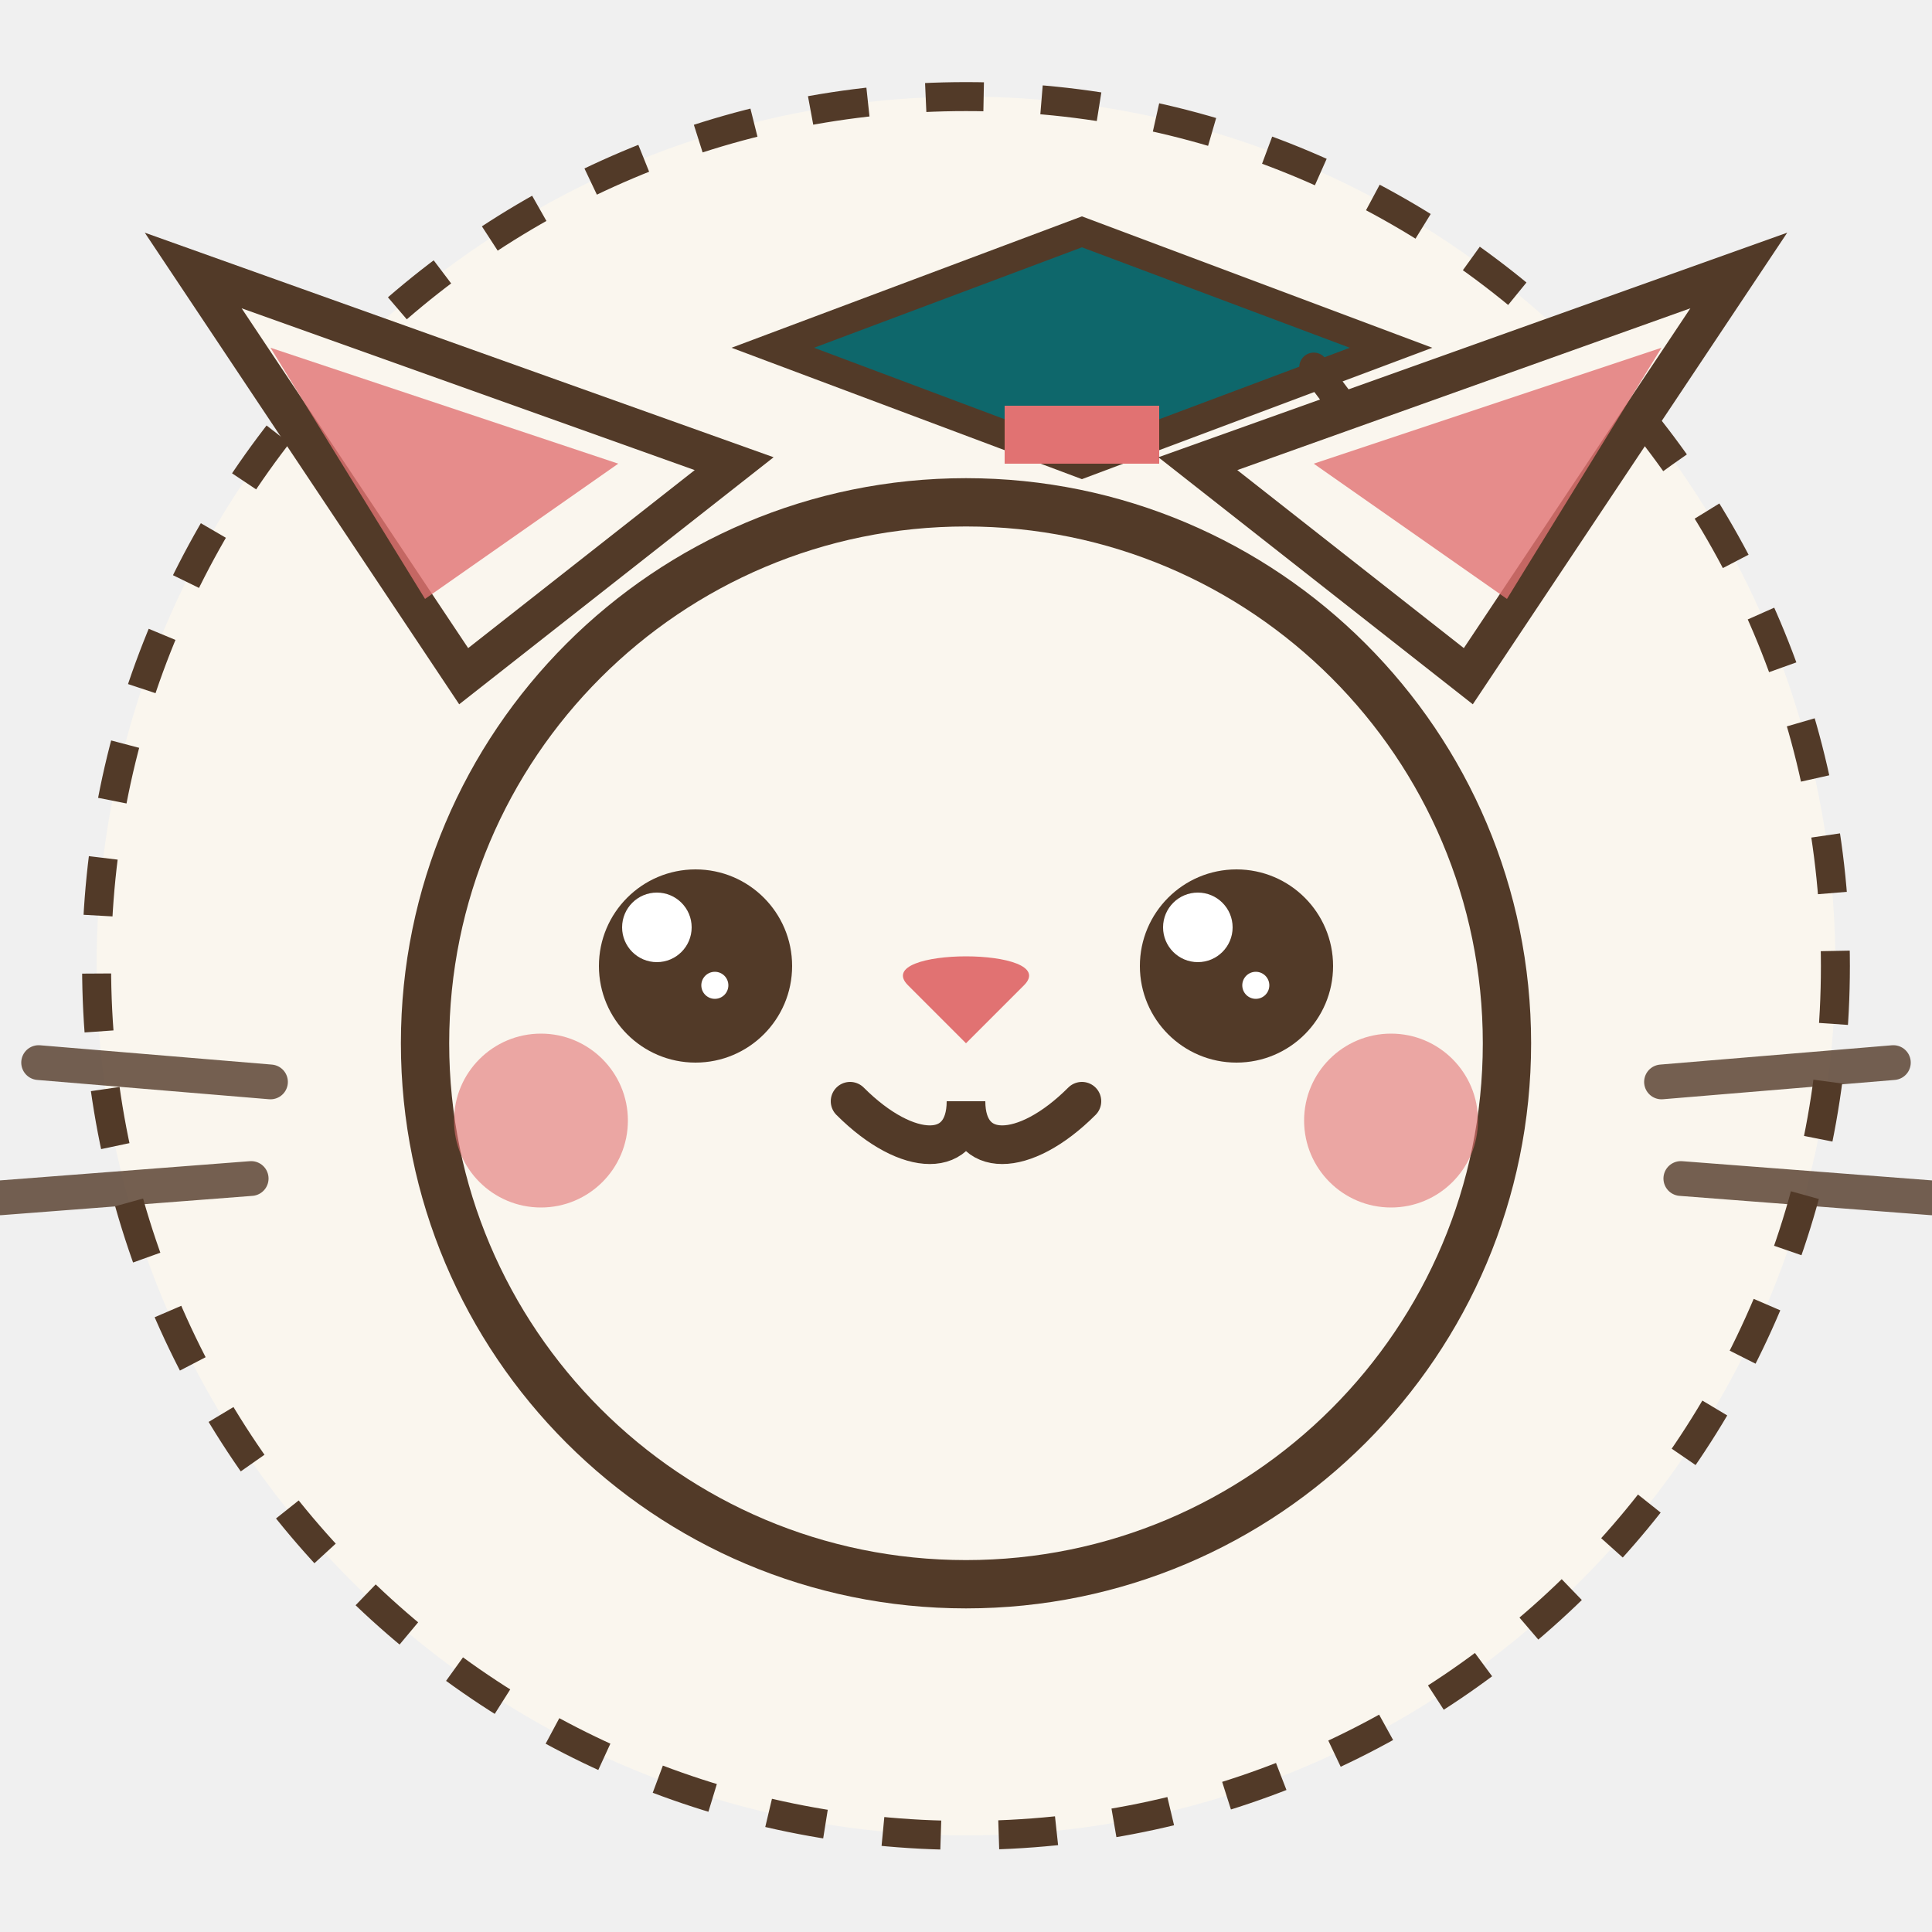
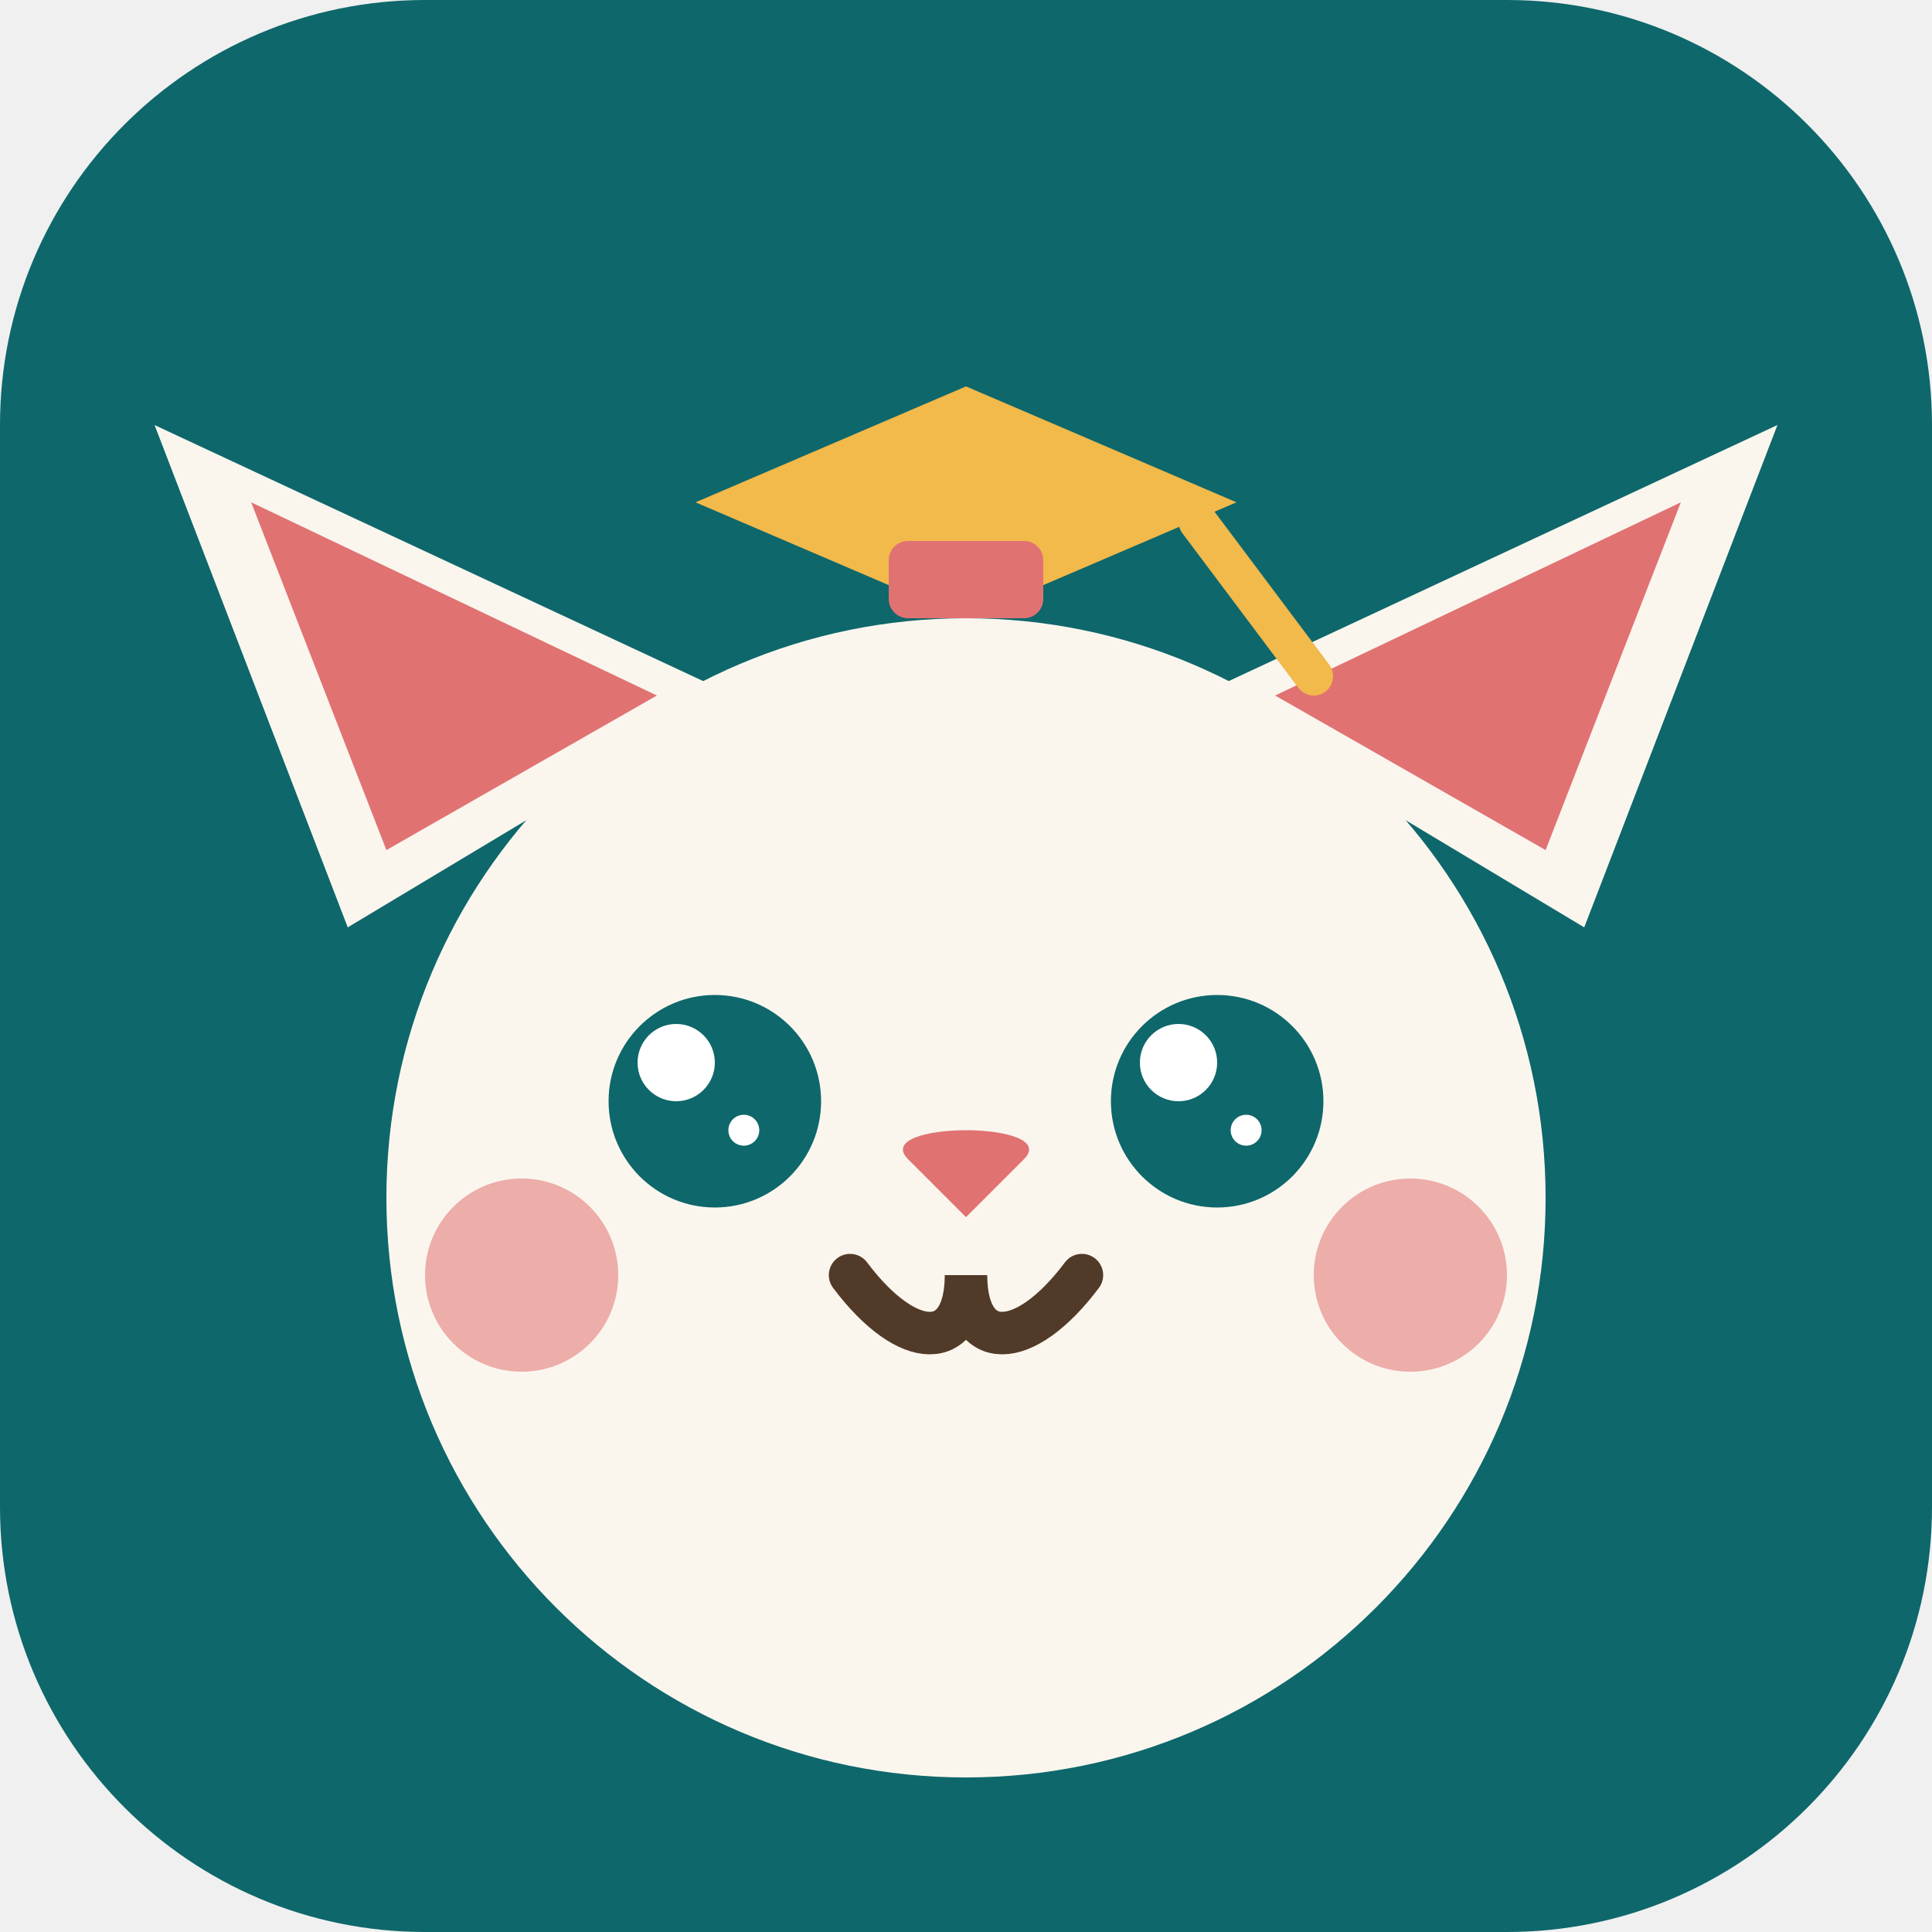
<svg xmlns="http://www.w3.org/2000/svg" viewBox="0 0 100 100" fill="none">
-   <circle cx="50" cy="50" r="45" fill="#FAF6EE" stroke="#523A28" stroke-width="1.5" stroke-dasharray="3 3" />
-   <path d="M 40 18 L 56 12 L 72 18 L 56 24 Z" fill="#0E676B" stroke="#523A28" stroke-width="1.5" />
-   <rect x="52" y="21" width="8" height="3" fill="#E17272" />
-   <path d="M 68 19 L 74 27" stroke="#523A28" stroke-width="1.5" stroke-linecap="round" />
-   <path d="M 24 35 L 10 14 L 38 24 Z" fill="#FAF6EE" stroke="#523A28" stroke-width="2" />
-   <path d="M 22 31 L 14 18 L 32 24 Z" fill="#E17272" opacity="0.8" />
-   <path d="M 76 35 L 90 14 L 62 24 Z" fill="#FAF6EE" stroke="#523A28" stroke-width="2" />
-   <path d="M 78 31 L 86 18 L 68 24 Z" fill="#E17272" opacity="0.8" />
-   <circle cx="50" cy="54" r="28" fill="#FAF6EE" stroke="#523A28" stroke-width="2.5" />
-   <circle cx="36" cy="50" r="5" fill="#523A28" />
-   <circle cx="34" cy="48" r="1.8" fill="#FFFFFF" />
-   <circle cx="37" cy="51" r="0.7" fill="#FFFFFF" />
-   <circle cx="64" cy="50" r="5" fill="#523A28" />
-   <circle cx="62" cy="48" r="1.8" fill="#FFFFFF" />
-   <circle cx="65" cy="51" r="0.7" fill="#FFFFFF" />
-   <circle cx="28" cy="58" r="4.5" fill="#E17272" fill-opacity="0.6" />
-   <circle cx="72" cy="58" r="4.5" fill="#E17272" fill-opacity="0.6" />
-   <path d="M 50 54 L 47 51 C 45 49, 55 49, 53 51 Z" fill="#E17272" />
-   <path d="M 44 57 C 47 60, 50 60, 50 57 C 50 60, 53 60, 56 57" stroke="#523A28" stroke-width="2" stroke-linecap="round" fill="none" />
-   <path d="M 14 56 L 2 55 M 13 61 L 0 62 M 86 56 L 98 55 M 87 61 L 100 62" stroke="#523A28" stroke-width="1.8" stroke-linecap="round" opacity="0.8" />
+   <rect width="100" height="100" rx="22" fill="#0E676B" />
+   <path d="M 18 48 L 8 22 L 38 36 Z" fill="#FAF6EE" />
+   <path d="M 20 44 L 13 26 L 34 36 Z" fill="#E17272" />
+   <path d="M 82 48 L 92 22 L 62 36 Z" fill="#FAF6EE" />
+   <path d="M 80 44 L 87 26 L 66 36 Z" fill="#E17272" />
+   <circle cx="50" cy="62" r="30" fill="#FAF6EE" />
+   <circle cx="37" cy="57" r="5.5" fill="#0E676B" />
+   <circle cx="35" cy="55" r="2" fill="#FFFFFF" />
+   <circle cx="38.5" cy="58.5" r="0.8" fill="#FFFFFF" />
+   <circle cx="63" cy="57" r="5.5" fill="#0E676B" />
+   <circle cx="61" cy="55" r="2" fill="#FFFFFF" />
+   <circle cx="64.5" cy="58.5" r="0.8" fill="#FFFFFF" />
+   <circle cx="27" cy="66" r="5" fill="#E17272" fill-opacity="0.55" />
+   <circle cx="73" cy="66" r="5" fill="#E17272" fill-opacity="0.55" />
+   <path d="M 50 63 L 47 60 C 45 58, 55 58, 53 60 Z" fill="#E17272" />
+   <path d="M 44 66 C 47 70, 50 70, 50 66 C 50 70, 53 70, 56 66" stroke="#523A28" stroke-width="2.2" stroke-linecap="round" fill="none" />
+   <path d="M 36 26 L 50 20 L 64 26 L 50 32 Z" fill="#F2B94B" />
+   <rect x="46" y="28" width="8" height="4" rx="1" fill="#E17272" />
+   <path d="M 62 27 L 68 35" stroke="#F2B94B" stroke-width="2" stroke-linecap="round" />
</svg>
